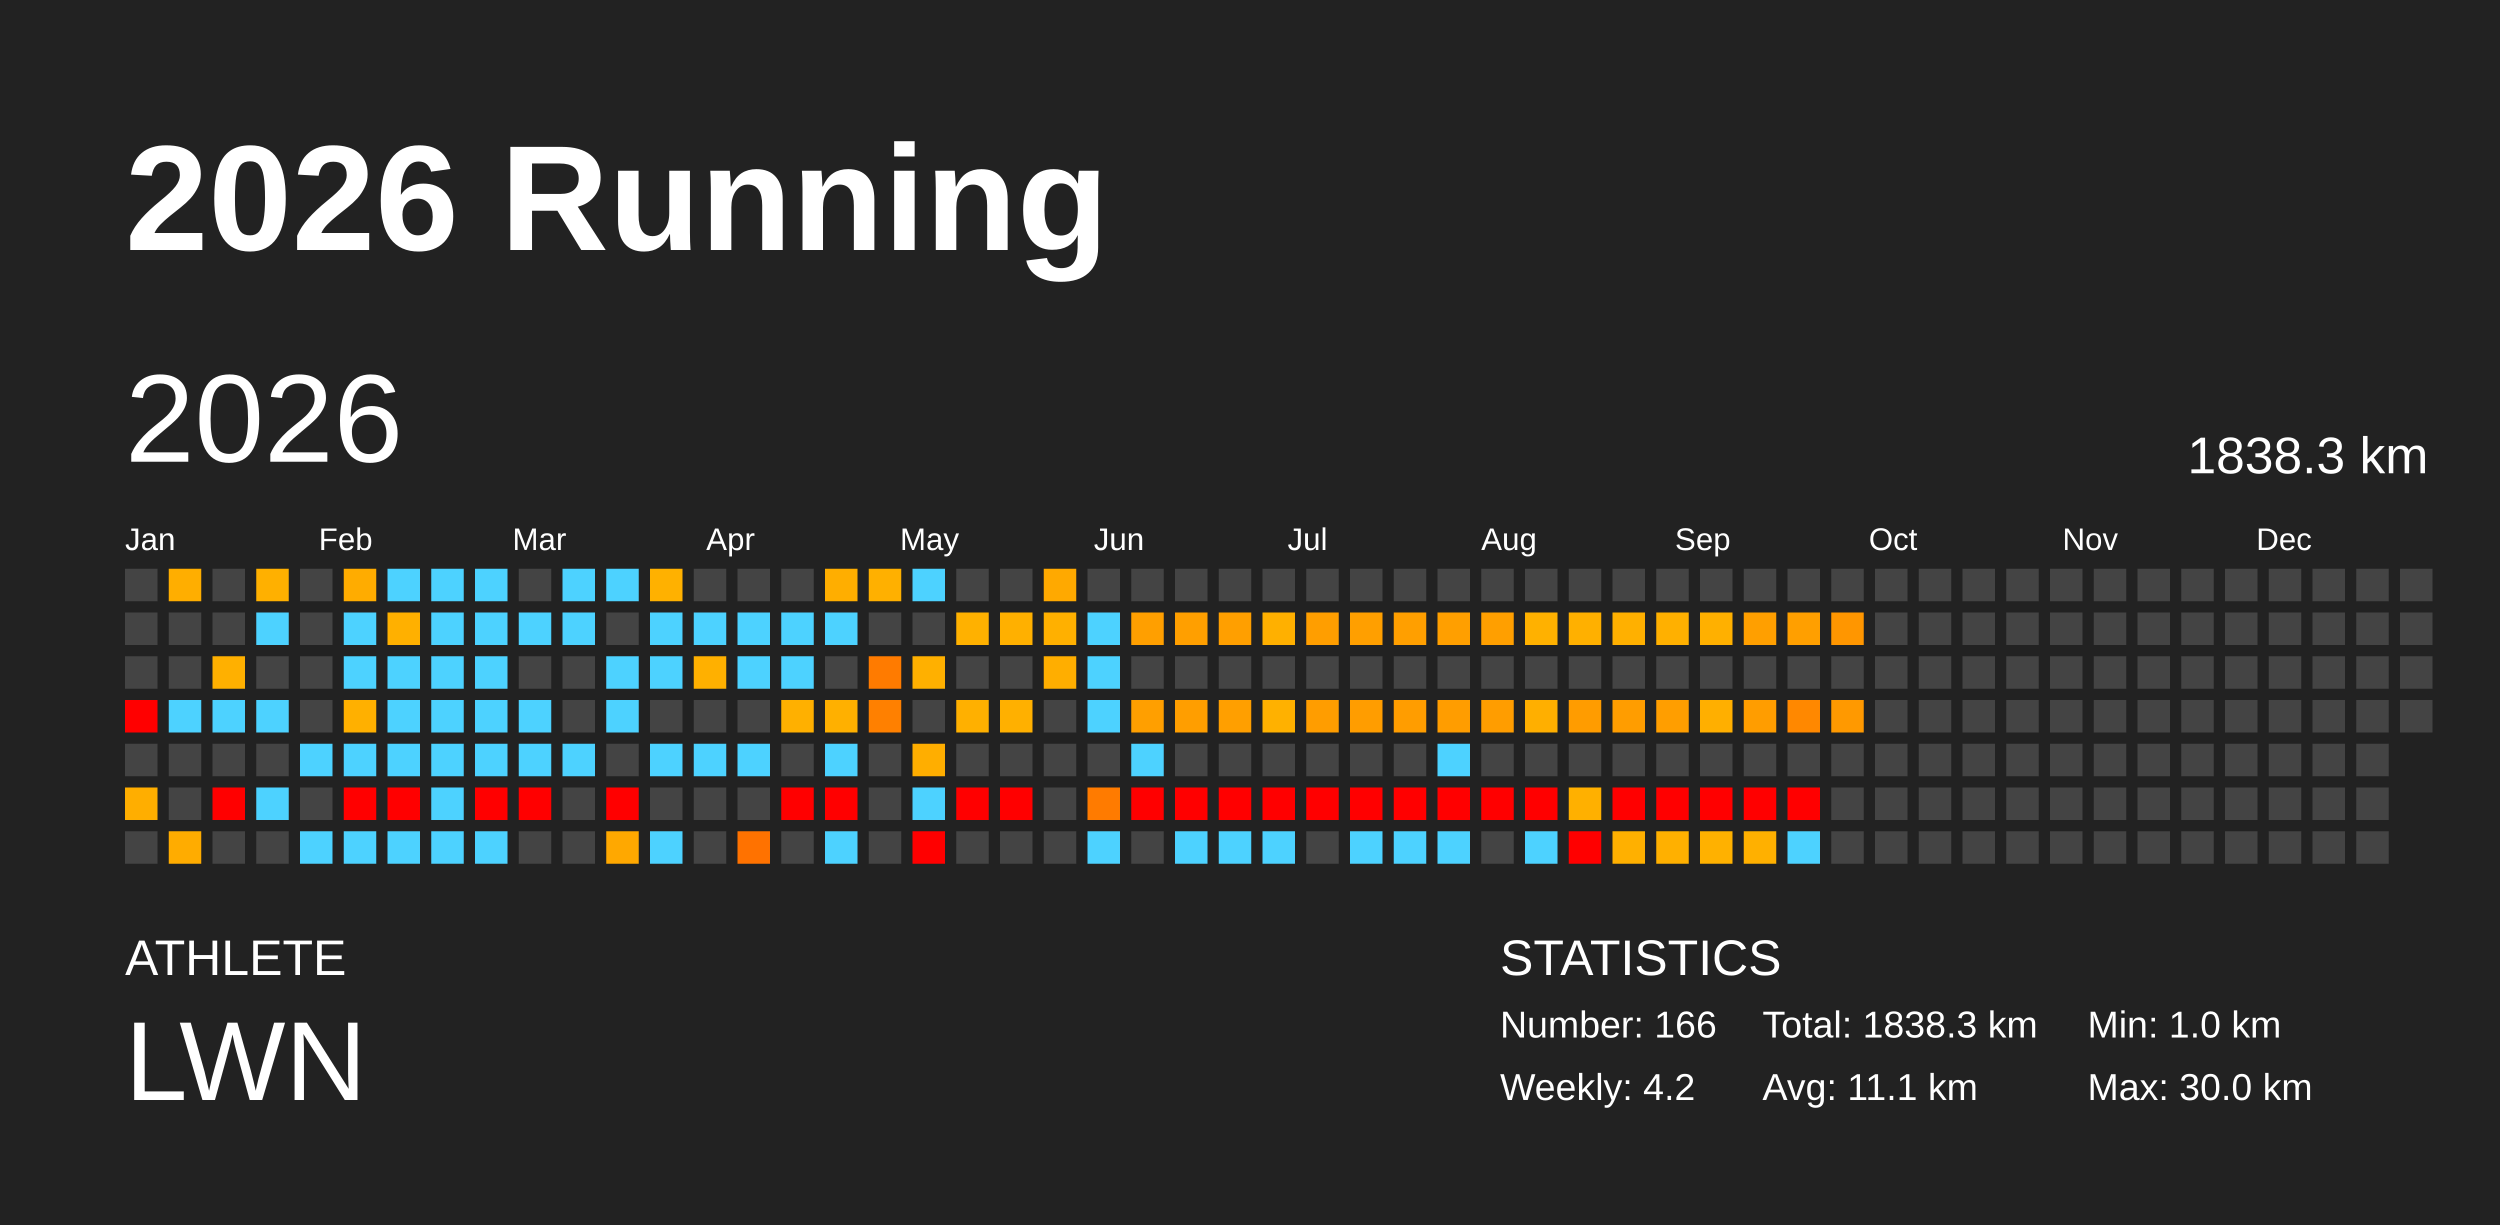
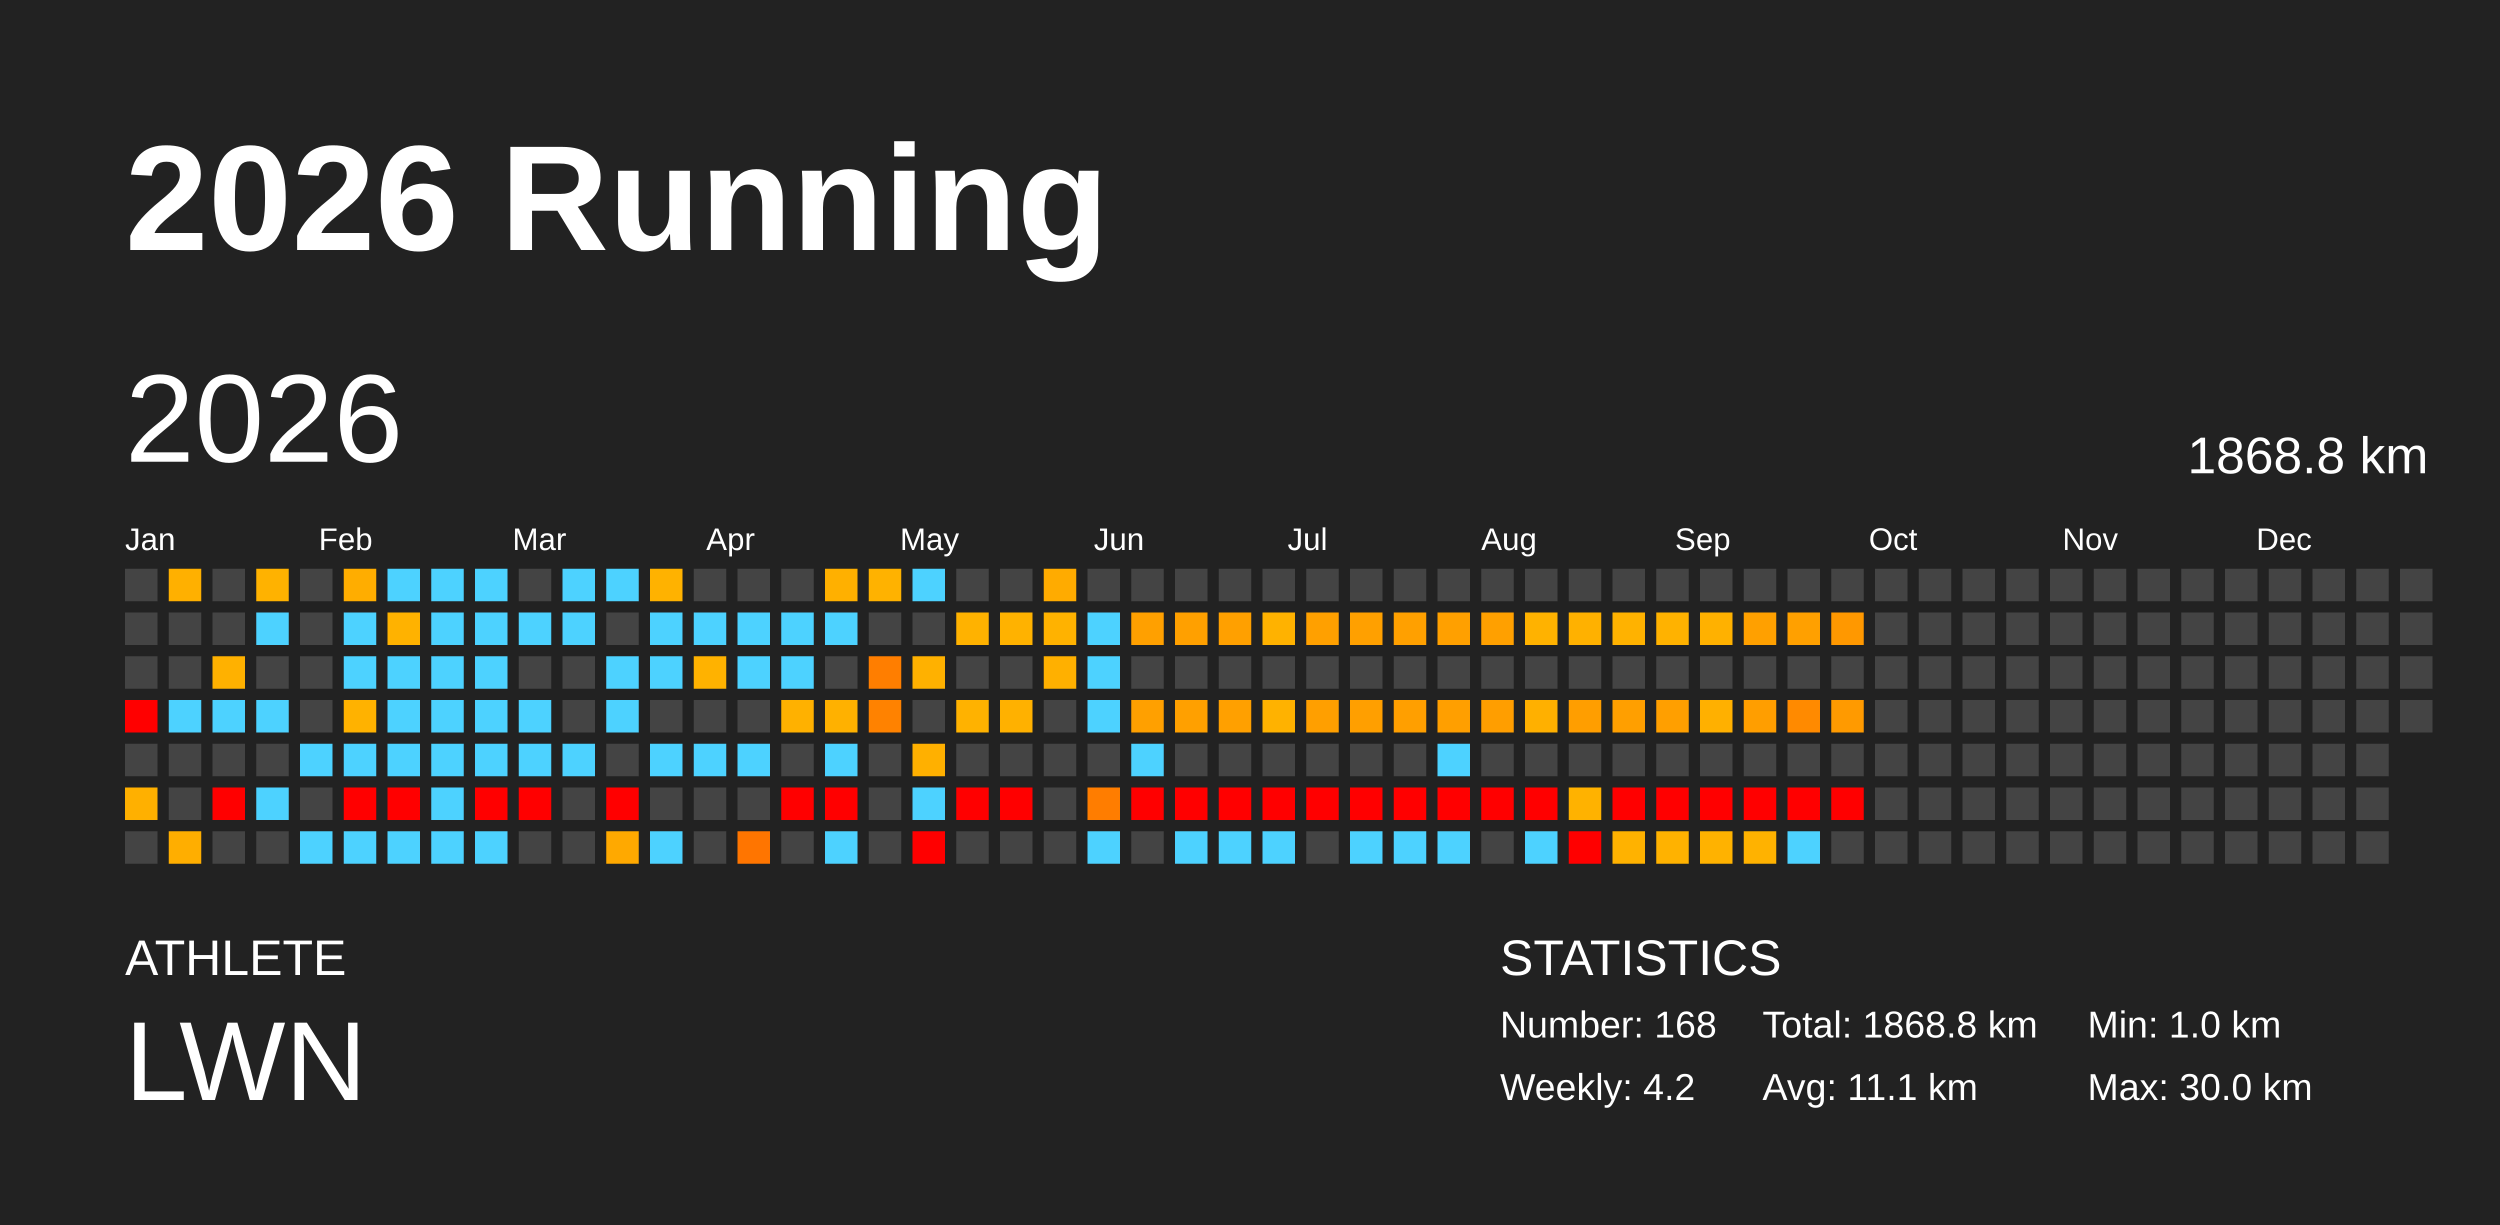
<svg xmlns="http://www.w3.org/2000/svg" baseProfile="full" height="98mm" version="1.1" viewBox="0,0,200,98" width="200mm">
  <defs />
  <rect fill="#222222" height="98" width="200" x="0" y="0" />
  <text fill="#FFFFFF" style="font-size:12px; font-family:Arial; font-weight:bold;" x="10" y="20">2026 Running</text>
  <text fill="#FFFFFF" style="font-size:4px; font-family:Arial" x="10" y="78">ATHLETE</text>
  <text fill="#FFFFFF" style="font-size:9px; font-family:Arial" x="10" y="88">LWN</text>
  <text fill="#FFFFFF" style="font-size:4px; font-family:Arial" x="120" y="78">STATISTICS</text>
-   <text fill="#FFFFFF" style="font-size:3px; font-family:Arial" x="120" y="83">Number: 166</text>
+   <text fill="#FFFFFF" style="font-size:3px; font-family:Arial" x="120" y="83">Number: 168</text>
  <text fill="#FFFFFF" style="font-size:3px; font-family:Arial" x="120" y="88">Weekly: 4.2</text>
-   <text fill="#FFFFFF" style="font-size:3px; font-family:Arial" x="141" y="83">Total: 1838.3 km</text>
+   <text fill="#FFFFFF" style="font-size:3px; font-family:Arial" x="141" y="83">Total: 1868.8 km</text>
  <text fill="#FFFFFF" style="font-size:3px; font-family:Arial" x="141" y="88">Avg: 11.1 km</text>
  <text fill="#FFFFFF" style="font-size:3px; font-family:Arial" x="167" y="83">Min: 1.0 km</text>
  <text fill="#FFFFFF" style="font-size:3px; font-family:Arial" x="167" y="88">Max: 30.0 km</text>
  <text dominant-baseline="hanging" fill="#FFFFFF" style="font-size:10.0px; font-family:Arial;" x="10" y="30">2026</text>
-   <text dominant-baseline="hanging" fill="#FFFFFF" style="font-size:4.125px; font-family:Arial;" x="175" y="35">1838.3 km</text>
+   <text dominant-baseline="hanging" fill="#FFFFFF" style="font-size:4.125px; font-family:Arial;" x="175" y="35">1868.8 km</text>
  <text fill="#FFFFFF" style="font-size:2.5px; font-family:Arial" x="10.0" y="44">Jan</text>
  <text fill="#FFFFFF" style="font-size:2.5px; font-family:Arial" x="25.5" y="44">Feb</text>
  <text fill="#FFFFFF" style="font-size:2.5px; font-family:Arial" x="41.0" y="44">Mar</text>
  <text fill="#FFFFFF" style="font-size:2.5px; font-family:Arial" x="56.5" y="44">Apr</text>
  <text fill="#FFFFFF" style="font-size:2.5px; font-family:Arial" x="72.0" y="44">May</text>
  <text fill="#FFFFFF" style="font-size:2.5px; font-family:Arial" x="87.5" y="44">Jun</text>
  <text fill="#FFFFFF" style="font-size:2.5px; font-family:Arial" x="103.0" y="44">Jul</text>
  <text fill="#FFFFFF" style="font-size:2.5px; font-family:Arial" x="118.5" y="44">Aug</text>
  <text fill="#FFFFFF" style="font-size:2.5px; font-family:Arial" x="134.0" y="44">Sep</text>
  <text fill="#FFFFFF" style="font-size:2.5px; font-family:Arial" x="149.5" y="44">Oct</text>
  <text fill="#FFFFFF" style="font-size:2.5px; font-family:Arial" x="165.0" y="44">Nov</text>
  <text fill="#FFFFFF" style="font-size:2.5px; font-family:Arial" x="180.5" y="44">Dec</text>
  <rect fill="#444444" height="2.6" width="2.6" x="10.0" y="45.5" />
  <rect fill="#444444" height="2.6" width="2.6" x="10.0" y="49.0" />
  <rect fill="#444444" height="2.6" width="2.6" x="10.0" y="52.5" />
  <rect fill="red" height="2.6" width="2.6" x="10.0" y="56.0" />
  <rect fill="#444444" height="2.6" width="2.6" x="10.0" y="59.5" />
-   <rect fill="#ffae00" height="2.6" width="2.6" x="10.0" y="63.0" />
+   <rect fill="#ffb000" height="2.6" width="2.6" x="10.0" y="63.0" />
  <rect fill="#444444" height="2.6" width="2.6" x="10.0" y="66.5" />
-   <rect fill="#ffae00" height="2.6" width="2.6" x="13.5" y="45.5" />
+   <rect fill="#ffb000" height="2.6" width="2.6" x="13.5" y="45.5" />
  <rect fill="#444444" height="2.6" width="2.6" x="13.5" y="49.0" />
  <rect fill="#444444" height="2.6" width="2.6" x="13.5" y="52.5" />
  <rect fill="#4dd2ff" height="2.6" width="2.6" x="13.5" y="56.0" />
  <rect fill="#444444" height="2.6" width="2.6" x="13.5" y="59.5" />
  <rect fill="#444444" height="2.6" width="2.6" x="13.5" y="63.0" />
-   <rect fill="#ffac00" height="2.6" width="2.6" x="13.5" y="66.5" />
+   <rect fill="#ffae00" height="2.6" width="2.6" x="13.5" y="66.5" />
  <rect fill="#444444" height="2.6" width="2.6" x="17.0" y="45.5" />
  <rect fill="#444444" height="2.6" width="2.6" x="17.0" y="49.0" />
-   <rect fill="#ffb000" height="2.6" width="2.6" x="17.0" y="52.5" />
+   <rect fill="#ffb100" height="2.6" width="2.6" x="17.0" y="52.5" />
  <rect fill="#4dd2ff" height="2.6" width="2.6" x="17.0" y="56.0" />
  <rect fill="#444444" height="2.6" width="2.6" x="17.0" y="59.5" />
  <rect fill="red" height="2.6" width="2.6" x="17.0" y="63.0" />
  <rect fill="#444444" height="2.6" width="2.6" x="17.0" y="66.5" />
-   <rect fill="#ffb000" height="2.6" width="2.6" x="20.5" y="45.5" />
+   <rect fill="#ffb200" height="2.6" width="2.6" x="20.5" y="45.5" />
  <rect fill="#4dd2ff" height="2.6" width="2.6" x="20.5" y="49.0" />
  <rect fill="#444444" height="2.6" width="2.6" x="20.5" y="52.5" />
  <rect fill="#4dd2ff" height="2.6" width="2.6" x="20.5" y="56.0" />
  <rect fill="#444444" height="2.6" width="2.6" x="20.5" y="59.5" />
  <rect fill="#4dd2ff" height="2.6" width="2.6" x="20.5" y="63.0" />
  <rect fill="#444444" height="2.6" width="2.6" x="20.5" y="66.5" />
  <rect fill="#444444" height="2.6" width="2.6" x="24.0" y="45.5" />
  <rect fill="#444444" height="2.6" width="2.6" x="24.0" y="49.0" />
  <rect fill="#444444" height="2.6" width="2.6" x="24.0" y="52.5" />
  <rect fill="#444444" height="2.6" width="2.6" x="24.0" y="56.0" />
  <rect fill="#4dd2ff" height="2.6" width="2.6" x="24.0" y="59.5" />
  <rect fill="#444444" height="2.6" width="2.6" x="24.0" y="63.0" />
  <rect fill="#4dd2ff" height="2.6" width="2.6" x="24.0" y="66.5" />
-   <rect fill="#ffac00" height="2.6" width="2.6" x="27.5" y="45.5" />
+   <rect fill="#ffad00" height="2.6" width="2.6" x="27.5" y="45.5" />
  <rect fill="#4dd2ff" height="2.6" width="2.6" x="27.5" y="49.0" />
  <rect fill="#4dd2ff" height="2.6" width="2.6" x="27.5" y="52.5" />
-   <rect fill="#ffb000" height="2.6" width="2.6" x="27.5" y="56.0" />
+   <rect fill="#ffb200" height="2.6" width="2.6" x="27.5" y="56.0" />
  <rect fill="#4dd2ff" height="2.6" width="2.6" x="27.5" y="59.5" />
  <rect fill="red" height="2.6" width="2.6" x="27.5" y="63.0" />
  <rect fill="#4dd2ff" height="2.6" width="2.6" x="27.5" y="66.5" />
  <rect fill="#4dd2ff" height="2.6" width="2.6" x="31.0" y="45.5" />
-   <rect fill="#ffb000" height="2.6" width="2.6" x="31.0" y="49.0" />
+   <rect fill="#ffb200" height="2.6" width="2.6" x="31.0" y="49.0" />
  <rect fill="#4dd2ff" height="2.6" width="2.6" x="31.0" y="52.5" />
  <rect fill="#4dd2ff" height="2.6" width="2.6" x="31.0" y="56.0" />
  <rect fill="#4dd2ff" height="2.6" width="2.6" x="31.0" y="59.5" />
  <rect fill="red" height="2.6" width="2.6" x="31.0" y="63.0" />
  <rect fill="#4dd2ff" height="2.6" width="2.6" x="31.0" y="66.5" />
  <rect fill="#4dd2ff" height="2.6" width="2.6" x="34.5" y="45.5" />
  <rect fill="#4dd2ff" height="2.6" width="2.6" x="34.5" y="49.0" />
  <rect fill="#4dd2ff" height="2.6" width="2.6" x="34.5" y="52.5" />
  <rect fill="#4dd2ff" height="2.6" width="2.6" x="34.5" y="56.0" />
  <rect fill="#4dd2ff" height="2.6" width="2.6" x="34.5" y="59.5" />
  <rect fill="#4dd2ff" height="2.6" width="2.6" x="34.5" y="63.0" />
  <rect fill="#4dd2ff" height="2.6" width="2.6" x="34.5" y="66.5" />
  <rect fill="#4dd2ff" height="2.6" width="2.6" x="38.0" y="45.5" />
  <rect fill="#4dd2ff" height="2.6" width="2.6" x="38.0" y="49.0" />
  <rect fill="#4dd2ff" height="2.6" width="2.6" x="38.0" y="52.5" />
  <rect fill="#4dd2ff" height="2.6" width="2.6" x="38.0" y="56.0" />
  <rect fill="#4dd2ff" height="2.6" width="2.6" x="38.0" y="59.5" />
  <rect fill="red" height="2.6" width="2.6" x="38.0" y="63.0" />
  <rect fill="#4dd2ff" height="2.6" width="2.6" x="38.0" y="66.5" />
  <rect fill="#444444" height="2.6" width="2.6" x="41.5" y="45.5" />
  <rect fill="#4dd2ff" height="2.6" width="2.6" x="41.5" y="49.0" />
  <rect fill="#444444" height="2.6" width="2.6" x="41.5" y="52.5" />
  <rect fill="#4dd2ff" height="2.6" width="2.6" x="41.5" y="56.0" />
  <rect fill="#4dd2ff" height="2.6" width="2.6" x="41.5" y="59.5" />
  <rect fill="red" height="2.6" width="2.6" x="41.5" y="63.0" />
  <rect fill="#444444" height="2.6" width="2.6" x="41.5" y="66.5" />
  <rect fill="#4dd2ff" height="2.6" width="2.6" x="45.0" y="45.5" />
  <rect fill="#4dd2ff" height="2.6" width="2.6" x="45.0" y="49.0" />
  <rect fill="#444444" height="2.6" width="2.6" x="45.0" y="52.5" />
  <rect fill="#444444" height="2.6" width="2.6" x="45.0" y="56.0" />
  <rect fill="#4dd2ff" height="2.6" width="2.6" x="45.0" y="59.5" />
  <rect fill="#444444" height="2.6" width="2.6" x="45.0" y="63.0" />
  <rect fill="#444444" height="2.6" width="2.6" x="45.0" y="66.5" />
  <rect fill="#4dd2ff" height="2.6" width="2.6" x="48.5" y="45.5" />
  <rect fill="#444444" height="2.6" width="2.6" x="48.5" y="49.0" />
  <rect fill="#4dd2ff" height="2.6" width="2.6" x="48.5" y="52.5" />
  <rect fill="#4dd2ff" height="2.6" width="2.6" x="48.5" y="56.0" />
  <rect fill="#444444" height="2.6" width="2.6" x="48.5" y="59.5" />
  <rect fill="red" height="2.6" width="2.6" x="48.5" y="63.0" />
-   <rect fill="#ffa800" height="2.6" width="2.6" x="48.5" y="66.5" />
-   <rect fill="#ffb100" height="2.6" width="2.6" x="52.0" y="45.5" />
+   <rect fill="#ffa900" height="2.6" width="2.6" x="48.5" y="66.5" />
+   <rect fill="#ffb200" height="2.6" width="2.6" x="52.0" y="45.5" />
  <rect fill="#4dd2ff" height="2.6" width="2.6" x="52.0" y="49.0" />
  <rect fill="#4dd2ff" height="2.6" width="2.6" x="52.0" y="52.5" />
  <rect fill="#444444" height="2.6" width="2.6" x="52.0" y="56.0" />
  <rect fill="#4dd2ff" height="2.6" width="2.6" x="52.0" y="59.5" />
  <rect fill="#444444" height="2.6" width="2.6" x="52.0" y="63.0" />
  <rect fill="#4dd2ff" height="2.6" width="2.6" x="52.0" y="66.5" />
  <rect fill="#444444" height="2.6" width="2.6" x="55.5" y="45.5" />
  <rect fill="#4dd2ff" height="2.6" width="2.6" x="55.5" y="49.0" />
-   <rect fill="#ffb000" height="2.6" width="2.6" x="55.5" y="52.5" />
+   <rect fill="#ffb200" height="2.6" width="2.6" x="55.5" y="52.5" />
  <rect fill="#444444" height="2.6" width="2.6" x="55.5" y="56.0" />
  <rect fill="#4dd2ff" height="2.6" width="2.6" x="55.5" y="59.5" />
  <rect fill="#444444" height="2.6" width="2.6" x="55.5" y="63.0" />
  <rect fill="#444444" height="2.6" width="2.6" x="55.5" y="66.5" />
  <rect fill="#444444" height="2.6" width="2.6" x="59.0" y="45.5" />
  <rect fill="#4dd2ff" height="2.6" width="2.6" x="59.0" y="49.0" />
  <rect fill="#4dd2ff" height="2.6" width="2.6" x="59.0" y="52.5" />
  <rect fill="#444444" height="2.6" width="2.6" x="59.0" y="56.0" />
  <rect fill="#4dd2ff" height="2.6" width="2.6" x="59.0" y="59.5" />
  <rect fill="#444444" height="2.6" width="2.6" x="59.0" y="63.0" />
-   <rect fill="#ff7200" height="2.6" width="2.6" x="59.0" y="66.5" />
+   <rect fill="#ff7500" height="2.6" width="2.6" x="59.0" y="66.5" />
  <rect fill="#444444" height="2.6" width="2.6" x="62.5" y="45.5" />
  <rect fill="#4dd2ff" height="2.6" width="2.6" x="62.5" y="49.0" />
  <rect fill="#4dd2ff" height="2.6" width="2.6" x="62.5" y="52.5" />
-   <rect fill="#ffb000" height="2.6" width="2.6" x="62.5" y="56.0" />
+   <rect fill="#ffb100" height="2.6" width="2.6" x="62.5" y="56.0" />
  <rect fill="#444444" height="2.6" width="2.6" x="62.5" y="59.5" />
  <rect fill="red" height="2.6" width="2.6" x="62.5" y="63.0" />
  <rect fill="#444444" height="2.6" width="2.6" x="62.5" y="66.5" />
-   <rect fill="#ffae00" height="2.6" width="2.6" x="66.0" y="45.5" />
+   <rect fill="#ffb000" height="2.6" width="2.6" x="66.0" y="45.5" />
  <rect fill="#4dd2ff" height="2.6" width="2.6" x="66.0" y="49.0" />
  <rect fill="#444444" height="2.6" width="2.6" x="66.0" y="52.5" />
-   <rect fill="#ffb000" height="2.6" width="2.6" x="66.0" y="56.0" />
+   <rect fill="#ffb100" height="2.6" width="2.6" x="66.0" y="56.0" />
  <rect fill="#4dd2ff" height="2.6" width="2.6" x="66.0" y="59.5" />
  <rect fill="red" height="2.6" width="2.6" x="66.0" y="63.0" />
  <rect fill="#4dd2ff" height="2.6" width="2.6" x="66.0" y="66.5" />
-   <rect fill="#ffb000" height="2.6" width="2.6" x="69.5" y="45.5" />
+   <rect fill="#ffb200" height="2.6" width="2.6" x="69.5" y="45.5" />
  <rect fill="#444444" height="2.6" width="2.6" x="69.5" y="49.0" />
-   <rect fill="#ff7b00" height="2.6" width="2.6" x="69.5" y="52.5" />
-   <rect fill="#ff8000" height="2.6" width="2.6" x="69.5" y="56.0" />
+   <rect fill="#ff7e00" height="2.6" width="2.6" x="69.5" y="52.5" />
+   <rect fill="#ff8200" height="2.6" width="2.6" x="69.5" y="56.0" />
  <rect fill="#444444" height="2.6" width="2.6" x="69.5" y="59.5" />
  <rect fill="#444444" height="2.6" width="2.6" x="69.5" y="63.0" />
  <rect fill="#444444" height="2.6" width="2.6" x="69.5" y="66.5" />
  <rect fill="#4dd2ff" height="2.6" width="2.6" x="73.0" y="45.5" />
  <rect fill="#444444" height="2.6" width="2.6" x="73.0" y="49.0" />
-   <rect fill="#ffb000" height="2.6" width="2.6" x="73.0" y="52.5" />
+   <rect fill="#ffb100" height="2.6" width="2.6" x="73.0" y="52.5" />
  <rect fill="#444444" height="2.6" width="2.6" x="73.0" y="56.0" />
-   <rect fill="#ffae00" height="2.6" width="2.6" x="73.0" y="59.5" />
+   <rect fill="#ffb000" height="2.6" width="2.6" x="73.0" y="59.5" />
  <rect fill="#4dd2ff" height="2.6" width="2.6" x="73.0" y="63.0" />
  <rect fill="red" height="2.6" width="2.6" x="73.0" y="66.5" />
  <rect fill="#444444" height="2.6" width="2.6" x="76.5" y="45.5" />
-   <rect fill="#ffb100" height="2.6" width="2.6" x="76.5" y="49.0" />
+   <rect fill="#ffb200" height="2.6" width="2.6" x="76.5" y="49.0" />
  <rect fill="#444444" height="2.6" width="2.6" x="76.5" y="52.5" />
-   <rect fill="#ffb000" height="2.6" width="2.6" x="76.5" y="56.0" />
+   <rect fill="#ffb200" height="2.6" width="2.6" x="76.5" y="56.0" />
  <rect fill="#444444" height="2.6" width="2.6" x="76.5" y="59.5" />
  <rect fill="red" height="2.6" width="2.6" x="76.5" y="63.0" />
  <rect fill="#444444" height="2.6" width="2.6" x="76.5" y="66.5" />
  <rect fill="#444444" height="2.6" width="2.6" x="80.0" y="45.5" />
-   <rect fill="#ffb000" height="2.6" width="2.6" x="80.0" y="49.0" />
+   <rect fill="#ffb200" height="2.6" width="2.6" x="80.0" y="49.0" />
  <rect fill="#444444" height="2.6" width="2.6" x="80.0" y="52.5" />
-   <rect fill="#ffb000" height="2.6" width="2.6" x="80.0" y="56.0" />
+   <rect fill="#ffb100" height="2.6" width="2.6" x="80.0" y="56.0" />
  <rect fill="#444444" height="2.6" width="2.6" x="80.0" y="59.5" />
  <rect fill="red" height="2.6" width="2.6" x="80.0" y="63.0" />
  <rect fill="#444444" height="2.6" width="2.6" x="80.0" y="66.5" />
-   <rect fill="#ffa900" height="2.6" width="2.6" x="83.5" y="45.5" />
-   <rect fill="#ffb000" height="2.6" width="2.6" x="83.5" y="49.0" />
-   <rect fill="#ffae00" height="2.6" width="2.6" x="83.5" y="52.5" />
+   <rect fill="#ffab00" height="2.6" width="2.6" x="83.5" y="45.5" />
+   <rect fill="#ffb200" height="2.6" width="2.6" x="83.5" y="49.0" />
+   <rect fill="#ffb000" height="2.6" width="2.6" x="83.5" y="52.5" />
  <rect fill="#444444" height="2.6" width="2.6" x="83.5" y="56.0" />
  <rect fill="#444444" height="2.6" width="2.6" x="83.5" y="59.5" />
  <rect fill="#444444" height="2.6" width="2.6" x="83.5" y="63.0" />
  <rect fill="#444444" height="2.6" width="2.6" x="83.5" y="66.5" />
  <rect fill="#444444" height="2.6" width="2.6" x="87.0" y="45.5" />
  <rect fill="#4dd2ff" height="2.6" width="2.6" x="87.0" y="49.0" />
  <rect fill="#4dd2ff" height="2.6" width="2.6" x="87.0" y="52.5" />
  <rect fill="#4dd2ff" height="2.6" width="2.6" x="87.0" y="56.0" />
  <rect fill="#444444" height="2.6" width="2.6" x="87.0" y="59.5" />
-   <rect fill="#ff7b00" height="2.6" width="2.6" x="87.0" y="63.0" />
+   <rect fill="#ff7d00" height="2.6" width="2.6" x="87.0" y="63.0" />
  <rect fill="#4dd2ff" height="2.6" width="2.6" x="87.0" y="66.5" />
  <rect fill="#444444" height="2.6" width="2.6" x="90.5" y="45.5" />
-   <rect fill="#ff9f00" height="2.6" width="2.6" x="90.5" y="49.0" />
+   <rect fill="#ffa000" height="2.6" width="2.6" x="90.5" y="49.0" />
  <rect fill="#444444" height="2.6" width="2.6" x="90.5" y="52.5" />
-   <rect fill="#ff9f00" height="2.6" width="2.6" x="90.5" y="56.0" />
+   <rect fill="#ffa000" height="2.6" width="2.6" x="90.5" y="56.0" />
  <rect fill="#4dd2ff" height="2.6" width="2.6" x="90.5" y="59.5" />
  <rect fill="red" height="2.6" width="2.6" x="90.5" y="63.0" />
  <rect fill="#444444" height="2.6" width="2.6" x="90.5" y="66.5" />
  <rect fill="#444444" height="2.6" width="2.6" x="94.0" y="45.5" />
-   <rect fill="#ff9f00" height="2.6" width="2.6" x="94.0" y="49.0" />
+   <rect fill="#ffa000" height="2.6" width="2.6" x="94.0" y="49.0" />
  <rect fill="#444444" height="2.6" width="2.6" x="94.0" y="52.5" />
-   <rect fill="#ff9e00" height="2.6" width="2.6" x="94.0" y="56.0" />
+   <rect fill="#ffa000" height="2.6" width="2.6" x="94.0" y="56.0" />
  <rect fill="#444444" height="2.6" width="2.6" x="94.0" y="59.5" />
  <rect fill="red" height="2.6" width="2.6" x="94.0" y="63.0" />
  <rect fill="#4dd2ff" height="2.6" width="2.6" x="94.0" y="66.5" />
  <rect fill="#444444" height="2.6" width="2.6" x="97.5" y="45.5" />
-   <rect fill="#ff9f00" height="2.6" width="2.6" x="97.5" y="49.0" />
+   <rect fill="#ffa000" height="2.6" width="2.6" x="97.5" y="49.0" />
  <rect fill="#444444" height="2.6" width="2.6" x="97.5" y="52.5" />
-   <rect fill="#ff9f00" height="2.6" width="2.6" x="97.5" y="56.0" />
+   <rect fill="#ffa000" height="2.6" width="2.6" x="97.5" y="56.0" />
  <rect fill="#444444" height="2.6" width="2.6" x="97.5" y="59.5" />
  <rect fill="red" height="2.6" width="2.6" x="97.5" y="63.0" />
  <rect fill="#4dd2ff" height="2.6" width="2.6" x="97.5" y="66.5" />
  <rect fill="#444444" height="2.6" width="2.6" x="101.0" y="45.5" />
-   <rect fill="#ffb000" height="2.6" width="2.6" x="101.0" y="49.0" />
+   <rect fill="#ffb200" height="2.6" width="2.6" x="101.0" y="49.0" />
  <rect fill="#444444" height="2.6" width="2.6" x="101.0" y="52.5" />
-   <rect fill="#ffb100" height="2.6" width="2.6" x="101.0" y="56.0" />
+   <rect fill="#ffb200" height="2.6" width="2.6" x="101.0" y="56.0" />
  <rect fill="#444444" height="2.6" width="2.6" x="101.0" y="59.5" />
  <rect fill="red" height="2.6" width="2.6" x="101.0" y="63.0" />
  <rect fill="#4dd2ff" height="2.6" width="2.6" x="101.0" y="66.5" />
  <rect fill="#444444" height="2.6" width="2.6" x="104.5" y="45.5" />
-   <rect fill="#ff9e00" height="2.6" width="2.6" x="104.5" y="49.0" />
+   <rect fill="#ffa000" height="2.6" width="2.6" x="104.5" y="49.0" />
  <rect fill="#444444" height="2.6" width="2.6" x="104.5" y="52.5" />
-   <rect fill="#ff9d00" height="2.6" width="2.6" x="104.5" y="56.0" />
+   <rect fill="#ff9f00" height="2.6" width="2.6" x="104.5" y="56.0" />
  <rect fill="#444444" height="2.6" width="2.6" x="104.5" y="59.5" />
  <rect fill="red" height="2.6" width="2.6" x="104.5" y="63.0" />
  <rect fill="#444444" height="2.6" width="2.6" x="104.5" y="66.5" />
  <rect fill="#444444" height="2.6" width="2.6" x="108.0" y="45.5" />
-   <rect fill="#ff9f00" height="2.6" width="2.6" x="108.0" y="49.0" />
+   <rect fill="#ffa000" height="2.6" width="2.6" x="108.0" y="49.0" />
  <rect fill="#444444" height="2.6" width="2.6" x="108.0" y="52.5" />
-   <rect fill="#ff9d00" height="2.6" width="2.6" x="108.0" y="56.0" />
+   <rect fill="#ff9f00" height="2.6" width="2.6" x="108.0" y="56.0" />
  <rect fill="#444444" height="2.6" width="2.6" x="108.0" y="59.5" />
  <rect fill="red" height="2.6" width="2.6" x="108.0" y="63.0" />
  <rect fill="#4dd2ff" height="2.6" width="2.6" x="108.0" y="66.5" />
  <rect fill="#444444" height="2.6" width="2.6" x="111.5" y="45.5" />
-   <rect fill="#ff9f00" height="2.6" width="2.6" x="111.5" y="49.0" />
+   <rect fill="#ffa000" height="2.6" width="2.6" x="111.5" y="49.0" />
  <rect fill="#444444" height="2.6" width="2.6" x="111.5" y="52.5" />
-   <rect fill="#ff9d00" height="2.6" width="2.6" x="111.5" y="56.0" />
+   <rect fill="#ff9f00" height="2.6" width="2.6" x="111.5" y="56.0" />
  <rect fill="#444444" height="2.6" width="2.6" x="111.5" y="59.5" />
  <rect fill="red" height="2.6" width="2.6" x="111.5" y="63.0" />
  <rect fill="#4dd2ff" height="2.6" width="2.6" x="111.5" y="66.5" />
  <rect fill="#444444" height="2.6" width="2.6" x="115.0" y="45.5" />
-   <rect fill="#ff9f00" height="2.6" width="2.6" x="115.0" y="49.0" />
+   <rect fill="#ffa000" height="2.6" width="2.6" x="115.0" y="49.0" />
  <rect fill="#444444" height="2.6" width="2.6" x="115.0" y="52.5" />
-   <rect fill="#ff9d00" height="2.6" width="2.6" x="115.0" y="56.0" />
+   <rect fill="#ff9f00" height="2.6" width="2.6" x="115.0" y="56.0" />
  <rect fill="#4dd2ff" height="2.6" width="2.6" x="115.0" y="59.5" />
  <rect fill="red" height="2.6" width="2.6" x="115.0" y="63.0" />
  <rect fill="#4dd2ff" height="2.6" width="2.6" x="115.0" y="66.5" />
  <rect fill="#444444" height="2.6" width="2.6" x="118.5" y="45.5" />
-   <rect fill="#ff9f00" height="2.6" width="2.6" x="118.5" y="49.0" />
+   <rect fill="#ffa000" height="2.6" width="2.6" x="118.5" y="49.0" />
  <rect fill="#444444" height="2.6" width="2.6" x="118.5" y="52.5" />
-   <rect fill="#ff9d00" height="2.6" width="2.6" x="118.5" y="56.0" />
+   <rect fill="#ff9e00" height="2.6" width="2.6" x="118.5" y="56.0" />
  <rect fill="#444444" height="2.6" width="2.6" x="118.5" y="59.5" />
  <rect fill="red" height="2.6" width="2.6" x="118.5" y="63.0" />
  <rect fill="#444444" height="2.6" width="2.6" x="118.5" y="66.5" />
  <rect fill="#444444" height="2.6" width="2.6" x="122.0" y="45.5" />
-   <rect fill="#ffb100" height="2.6" width="2.6" x="122.0" y="49.0" />
+   <rect fill="#ffb200" height="2.6" width="2.6" x="122.0" y="49.0" />
  <rect fill="#444444" height="2.6" width="2.6" x="122.0" y="52.5" />
-   <rect fill="#ffaf00" height="2.6" width="2.6" x="122.0" y="56.0" />
+   <rect fill="#ffb000" height="2.6" width="2.6" x="122.0" y="56.0" />
  <rect fill="#444444" height="2.6" width="2.6" x="122.0" y="59.5" />
  <rect fill="red" height="2.6" width="2.6" x="122.0" y="63.0" />
  <rect fill="#4dd2ff" height="2.6" width="2.6" x="122.0" y="66.5" />
  <rect fill="#444444" height="2.6" width="2.6" x="125.5" y="45.5" />
-   <rect fill="#ffb000" height="2.6" width="2.6" x="125.5" y="49.0" />
+   <rect fill="#ffb100" height="2.6" width="2.6" x="125.5" y="49.0" />
  <rect fill="#444444" height="2.6" width="2.6" x="125.5" y="52.5" />
-   <rect fill="#ff9c00" height="2.6" width="2.6" x="125.5" y="56.0" />
+   <rect fill="#ff9e00" height="2.6" width="2.6" x="125.5" y="56.0" />
  <rect fill="#444444" height="2.6" width="2.6" x="125.5" y="59.5" />
-   <rect fill="#ffb000" height="2.6" width="2.6" x="125.5" y="63.0" />
+   <rect fill="#ffb200" height="2.6" width="2.6" x="125.5" y="63.0" />
  <rect fill="red" height="2.6" width="2.6" x="125.5" y="66.5" />
  <rect fill="#444444" height="2.6" width="2.6" x="129.0" y="45.5" />
-   <rect fill="#ffb000" height="2.6" width="2.6" x="129.0" y="49.0" />
+   <rect fill="#ffb200" height="2.6" width="2.6" x="129.0" y="49.0" />
  <rect fill="#444444" height="2.6" width="2.6" x="129.0" y="52.5" />
-   <rect fill="#ff9d00" height="2.6" width="2.6" x="129.0" y="56.0" />
+   <rect fill="#ff9f00" height="2.6" width="2.6" x="129.0" y="56.0" />
  <rect fill="#444444" height="2.6" width="2.6" x="129.0" y="59.5" />
  <rect fill="red" height="2.6" width="2.6" x="129.0" y="63.0" />
-   <rect fill="#ffb000" height="2.6" width="2.6" x="129.0" y="66.5" />
+   <rect fill="#ffb200" height="2.6" width="2.6" x="129.0" y="66.5" />
  <rect fill="#444444" height="2.6" width="2.6" x="132.5" y="45.5" />
-   <rect fill="#ffb000" height="2.6" width="2.6" x="132.5" y="49.0" />
+   <rect fill="#ffb200" height="2.6" width="2.6" x="132.5" y="49.0" />
  <rect fill="#444444" height="2.6" width="2.6" x="132.5" y="52.5" />
-   <rect fill="#ff9e00" height="2.6" width="2.6" x="132.5" y="56.0" />
+   <rect fill="#ff9f00" height="2.6" width="2.6" x="132.5" y="56.0" />
  <rect fill="#444444" height="2.6" width="2.6" x="132.5" y="59.5" />
  <rect fill="red" height="2.6" width="2.6" x="132.5" y="63.0" />
-   <rect fill="#ffb000" height="2.6" width="2.6" x="132.5" y="66.5" />
+   <rect fill="#ffb200" height="2.6" width="2.6" x="132.5" y="66.5" />
  <rect fill="#444444" height="2.6" width="2.6" x="136.0" y="45.5" />
-   <rect fill="#ffb000" height="2.6" width="2.6" x="136.0" y="49.0" />
+   <rect fill="#ffb100" height="2.6" width="2.6" x="136.0" y="49.0" />
  <rect fill="#444444" height="2.6" width="2.6" x="136.0" y="52.5" />
-   <rect fill="#ffaf00" height="2.6" width="2.6" x="136.0" y="56.0" />
+   <rect fill="#ffb000" height="2.6" width="2.6" x="136.0" y="56.0" />
  <rect fill="#444444" height="2.6" width="2.6" x="136.0" y="59.5" />
  <rect fill="red" height="2.6" width="2.6" x="136.0" y="63.0" />
-   <rect fill="#ffb100" height="2.6" width="2.6" x="136.0" y="66.5" />
+   <rect fill="#ffb200" height="2.6" width="2.6" x="136.0" y="66.5" />
  <rect fill="#444444" height="2.6" width="2.6" x="139.5" y="45.5" />
-   <rect fill="#ff9f00" height="2.6" width="2.6" x="139.5" y="49.0" />
+   <rect fill="#ffa000" height="2.6" width="2.6" x="139.5" y="49.0" />
  <rect fill="#444444" height="2.6" width="2.6" x="139.5" y="52.5" />
-   <rect fill="#ff9d00" height="2.6" width="2.6" x="139.5" y="56.0" />
+   <rect fill="#ff9e00" height="2.6" width="2.6" x="139.5" y="56.0" />
  <rect fill="#444444" height="2.6" width="2.6" x="139.5" y="59.5" />
  <rect fill="red" height="2.6" width="2.6" x="139.5" y="63.0" />
-   <rect fill="#ffb000" height="2.6" width="2.6" x="139.5" y="66.5" />
+   <rect fill="#ffb200" height="2.6" width="2.6" x="139.5" y="66.5" />
  <rect fill="#444444" height="2.6" width="2.6" x="143.0" y="45.5" />
-   <rect fill="#ff9f00" height="2.6" width="2.6" x="143.0" y="49.0" />
+   <rect fill="#ffa000" height="2.6" width="2.6" x="143.0" y="49.0" />
  <rect fill="#444444" height="2.6" width="2.6" x="143.0" y="52.5" />
-   <rect fill="#ff8800" height="2.6" width="2.6" x="143.0" y="56.0" />
+   <rect fill="#ff8a00" height="2.6" width="2.6" x="143.0" y="56.0" />
  <rect fill="#444444" height="2.6" width="2.6" x="143.0" y="59.5" />
  <rect fill="red" height="2.6" width="2.6" x="143.0" y="63.0" />
  <rect fill="#4dd2ff" height="2.6" width="2.6" x="143.0" y="66.5" />
  <rect fill="#444444" height="2.6" width="2.6" x="146.5" y="45.5" />
-   <rect fill="#ff9600" height="2.6" width="2.6" x="146.5" y="49.0" />
+   <rect fill="#ff9800" height="2.6" width="2.6" x="146.5" y="49.0" />
  <rect fill="#444444" height="2.6" width="2.6" x="146.5" y="52.5" />
-   <rect fill="#ff9900" height="2.6" width="2.6" x="146.5" y="56.0" />
+   <rect fill="#ff9a00" height="2.6" width="2.6" x="146.5" y="56.0" />
  <rect fill="#444444" height="2.6" width="2.6" x="146.5" y="59.5" />
-   <rect fill="#444444" height="2.6" width="2.6" x="146.5" y="63.0" />
+   <rect fill="red" height="2.6" width="2.6" x="146.5" y="63.0" />
  <rect fill="#444444" height="2.6" width="2.6" x="146.5" y="66.5" />
  <rect fill="#444444" height="2.6" width="2.6" x="150.0" y="45.5" />
  <rect fill="#444444" height="2.6" width="2.6" x="150.0" y="49.0" />
  <rect fill="#444444" height="2.6" width="2.6" x="150.0" y="52.5" />
  <rect fill="#444444" height="2.6" width="2.6" x="150.0" y="56.0" />
  <rect fill="#444444" height="2.6" width="2.6" x="150.0" y="59.5" />
  <rect fill="#444444" height="2.6" width="2.6" x="150.0" y="63.0" />
  <rect fill="#444444" height="2.6" width="2.6" x="150.0" y="66.5" />
  <rect fill="#444444" height="2.6" width="2.6" x="153.5" y="45.5" />
  <rect fill="#444444" height="2.6" width="2.6" x="153.5" y="49.0" />
  <rect fill="#444444" height="2.6" width="2.6" x="153.5" y="52.5" />
  <rect fill="#444444" height="2.6" width="2.6" x="153.5" y="56.0" />
  <rect fill="#444444" height="2.6" width="2.6" x="153.5" y="59.5" />
  <rect fill="#444444" height="2.6" width="2.6" x="153.5" y="63.0" />
  <rect fill="#444444" height="2.6" width="2.6" x="153.5" y="66.5" />
  <rect fill="#444444" height="2.6" width="2.6" x="157.0" y="45.5" />
  <rect fill="#444444" height="2.6" width="2.6" x="157.0" y="49.0" />
  <rect fill="#444444" height="2.6" width="2.6" x="157.0" y="52.5" />
  <rect fill="#444444" height="2.6" width="2.6" x="157.0" y="56.0" />
  <rect fill="#444444" height="2.6" width="2.6" x="157.0" y="59.5" />
  <rect fill="#444444" height="2.6" width="2.6" x="157.0" y="63.0" />
  <rect fill="#444444" height="2.6" width="2.6" x="157.0" y="66.5" />
  <rect fill="#444444" height="2.6" width="2.6" x="160.5" y="45.5" />
  <rect fill="#444444" height="2.6" width="2.6" x="160.5" y="49.0" />
  <rect fill="#444444" height="2.6" width="2.6" x="160.5" y="52.5" />
  <rect fill="#444444" height="2.6" width="2.6" x="160.5" y="56.0" />
  <rect fill="#444444" height="2.6" width="2.6" x="160.5" y="59.5" />
  <rect fill="#444444" height="2.6" width="2.6" x="160.5" y="63.0" />
  <rect fill="#444444" height="2.6" width="2.6" x="160.5" y="66.5" />
  <rect fill="#444444" height="2.6" width="2.6" x="164.0" y="45.5" />
  <rect fill="#444444" height="2.6" width="2.6" x="164.0" y="49.0" />
  <rect fill="#444444" height="2.6" width="2.6" x="164.0" y="52.5" />
  <rect fill="#444444" height="2.6" width="2.6" x="164.0" y="56.0" />
  <rect fill="#444444" height="2.6" width="2.6" x="164.0" y="59.5" />
  <rect fill="#444444" height="2.6" width="2.6" x="164.0" y="63.0" />
  <rect fill="#444444" height="2.6" width="2.6" x="164.0" y="66.5" />
  <rect fill="#444444" height="2.6" width="2.6" x="167.5" y="45.5" />
  <rect fill="#444444" height="2.6" width="2.6" x="167.5" y="49.0" />
  <rect fill="#444444" height="2.6" width="2.6" x="167.5" y="52.5" />
  <rect fill="#444444" height="2.6" width="2.6" x="167.5" y="56.0" />
  <rect fill="#444444" height="2.6" width="2.6" x="167.5" y="59.5" />
  <rect fill="#444444" height="2.6" width="2.6" x="167.5" y="63.0" />
  <rect fill="#444444" height="2.6" width="2.6" x="167.5" y="66.5" />
  <rect fill="#444444" height="2.6" width="2.6" x="171.0" y="45.5" />
  <rect fill="#444444" height="2.6" width="2.6" x="171.0" y="49.0" />
  <rect fill="#444444" height="2.6" width="2.6" x="171.0" y="52.5" />
  <rect fill="#444444" height="2.6" width="2.6" x="171.0" y="56.0" />
  <rect fill="#444444" height="2.6" width="2.6" x="171.0" y="59.5" />
  <rect fill="#444444" height="2.6" width="2.6" x="171.0" y="63.0" />
  <rect fill="#444444" height="2.6" width="2.6" x="171.0" y="66.5" />
  <rect fill="#444444" height="2.6" width="2.6" x="174.5" y="45.5" />
  <rect fill="#444444" height="2.6" width="2.6" x="174.5" y="49.0" />
  <rect fill="#444444" height="2.6" width="2.6" x="174.5" y="52.5" />
  <rect fill="#444444" height="2.6" width="2.6" x="174.5" y="56.0" />
  <rect fill="#444444" height="2.6" width="2.6" x="174.5" y="59.5" />
  <rect fill="#444444" height="2.6" width="2.6" x="174.5" y="63.0" />
  <rect fill="#444444" height="2.6" width="2.6" x="174.5" y="66.5" />
  <rect fill="#444444" height="2.6" width="2.6" x="178.0" y="45.5" />
  <rect fill="#444444" height="2.6" width="2.6" x="178.0" y="49.0" />
  <rect fill="#444444" height="2.6" width="2.6" x="178.0" y="52.5" />
  <rect fill="#444444" height="2.6" width="2.6" x="178.0" y="56.0" />
  <rect fill="#444444" height="2.6" width="2.6" x="178.0" y="59.5" />
  <rect fill="#444444" height="2.6" width="2.6" x="178.0" y="63.0" />
  <rect fill="#444444" height="2.6" width="2.6" x="178.0" y="66.5" />
  <rect fill="#444444" height="2.6" width="2.6" x="181.5" y="45.5" />
  <rect fill="#444444" height="2.6" width="2.6" x="181.5" y="49.0" />
  <rect fill="#444444" height="2.6" width="2.6" x="181.5" y="52.5" />
  <rect fill="#444444" height="2.6" width="2.6" x="181.5" y="56.0" />
  <rect fill="#444444" height="2.6" width="2.6" x="181.5" y="59.5" />
  <rect fill="#444444" height="2.6" width="2.6" x="181.5" y="63.0" />
  <rect fill="#444444" height="2.6" width="2.6" x="181.5" y="66.5" />
  <rect fill="#444444" height="2.6" width="2.6" x="185.0" y="45.5" />
  <rect fill="#444444" height="2.6" width="2.6" x="185.0" y="49.0" />
  <rect fill="#444444" height="2.6" width="2.6" x="185.0" y="52.5" />
  <rect fill="#444444" height="2.6" width="2.6" x="185.0" y="56.0" />
  <rect fill="#444444" height="2.6" width="2.6" x="185.0" y="59.5" />
  <rect fill="#444444" height="2.6" width="2.6" x="185.0" y="63.0" />
  <rect fill="#444444" height="2.6" width="2.6" x="185.0" y="66.5" />
  <rect fill="#444444" height="2.6" width="2.6" x="188.5" y="45.5" />
  <rect fill="#444444" height="2.6" width="2.6" x="188.5" y="49.0" />
  <rect fill="#444444" height="2.6" width="2.6" x="188.5" y="52.5" />
  <rect fill="#444444" height="2.6" width="2.6" x="188.5" y="56.0" />
  <rect fill="#444444" height="2.6" width="2.6" x="188.5" y="59.5" />
  <rect fill="#444444" height="2.6" width="2.6" x="188.5" y="63.0" />
  <rect fill="#444444" height="2.6" width="2.6" x="188.5" y="66.5" />
  <rect fill="#444444" height="2.6" width="2.6" x="192.0" y="45.5" />
  <rect fill="#444444" height="2.6" width="2.6" x="192.0" y="49.0" />
  <rect fill="#444444" height="2.6" width="2.6" x="192.0" y="52.5" />
  <rect fill="#444444" height="2.6" width="2.6" x="192.0" y="56.0" />
</svg>
